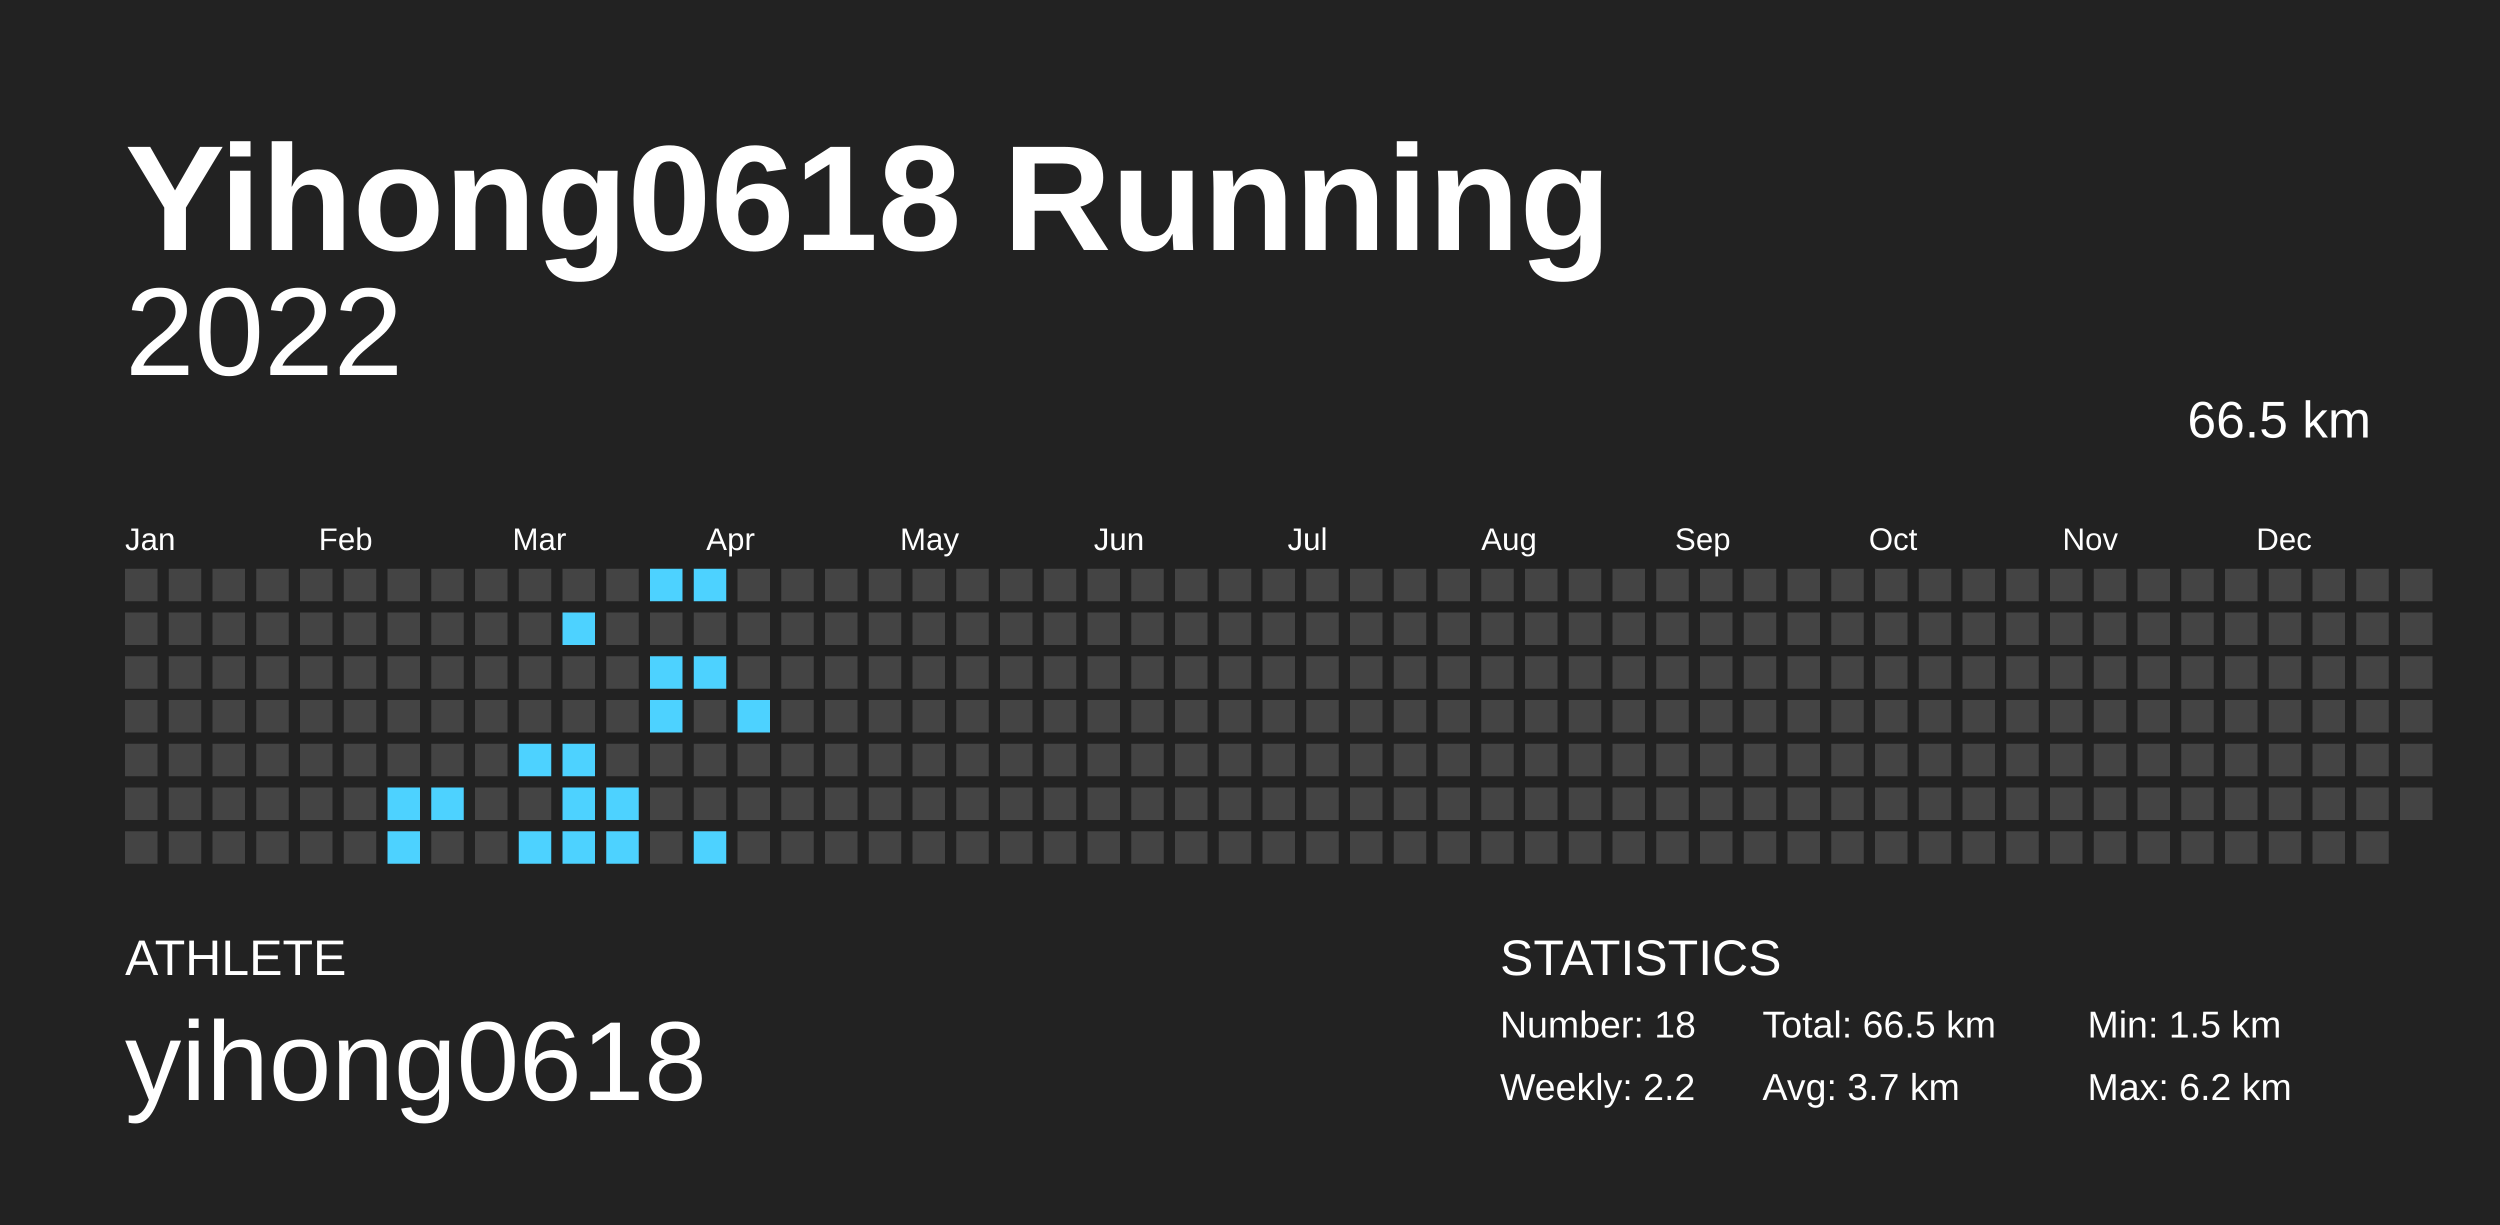
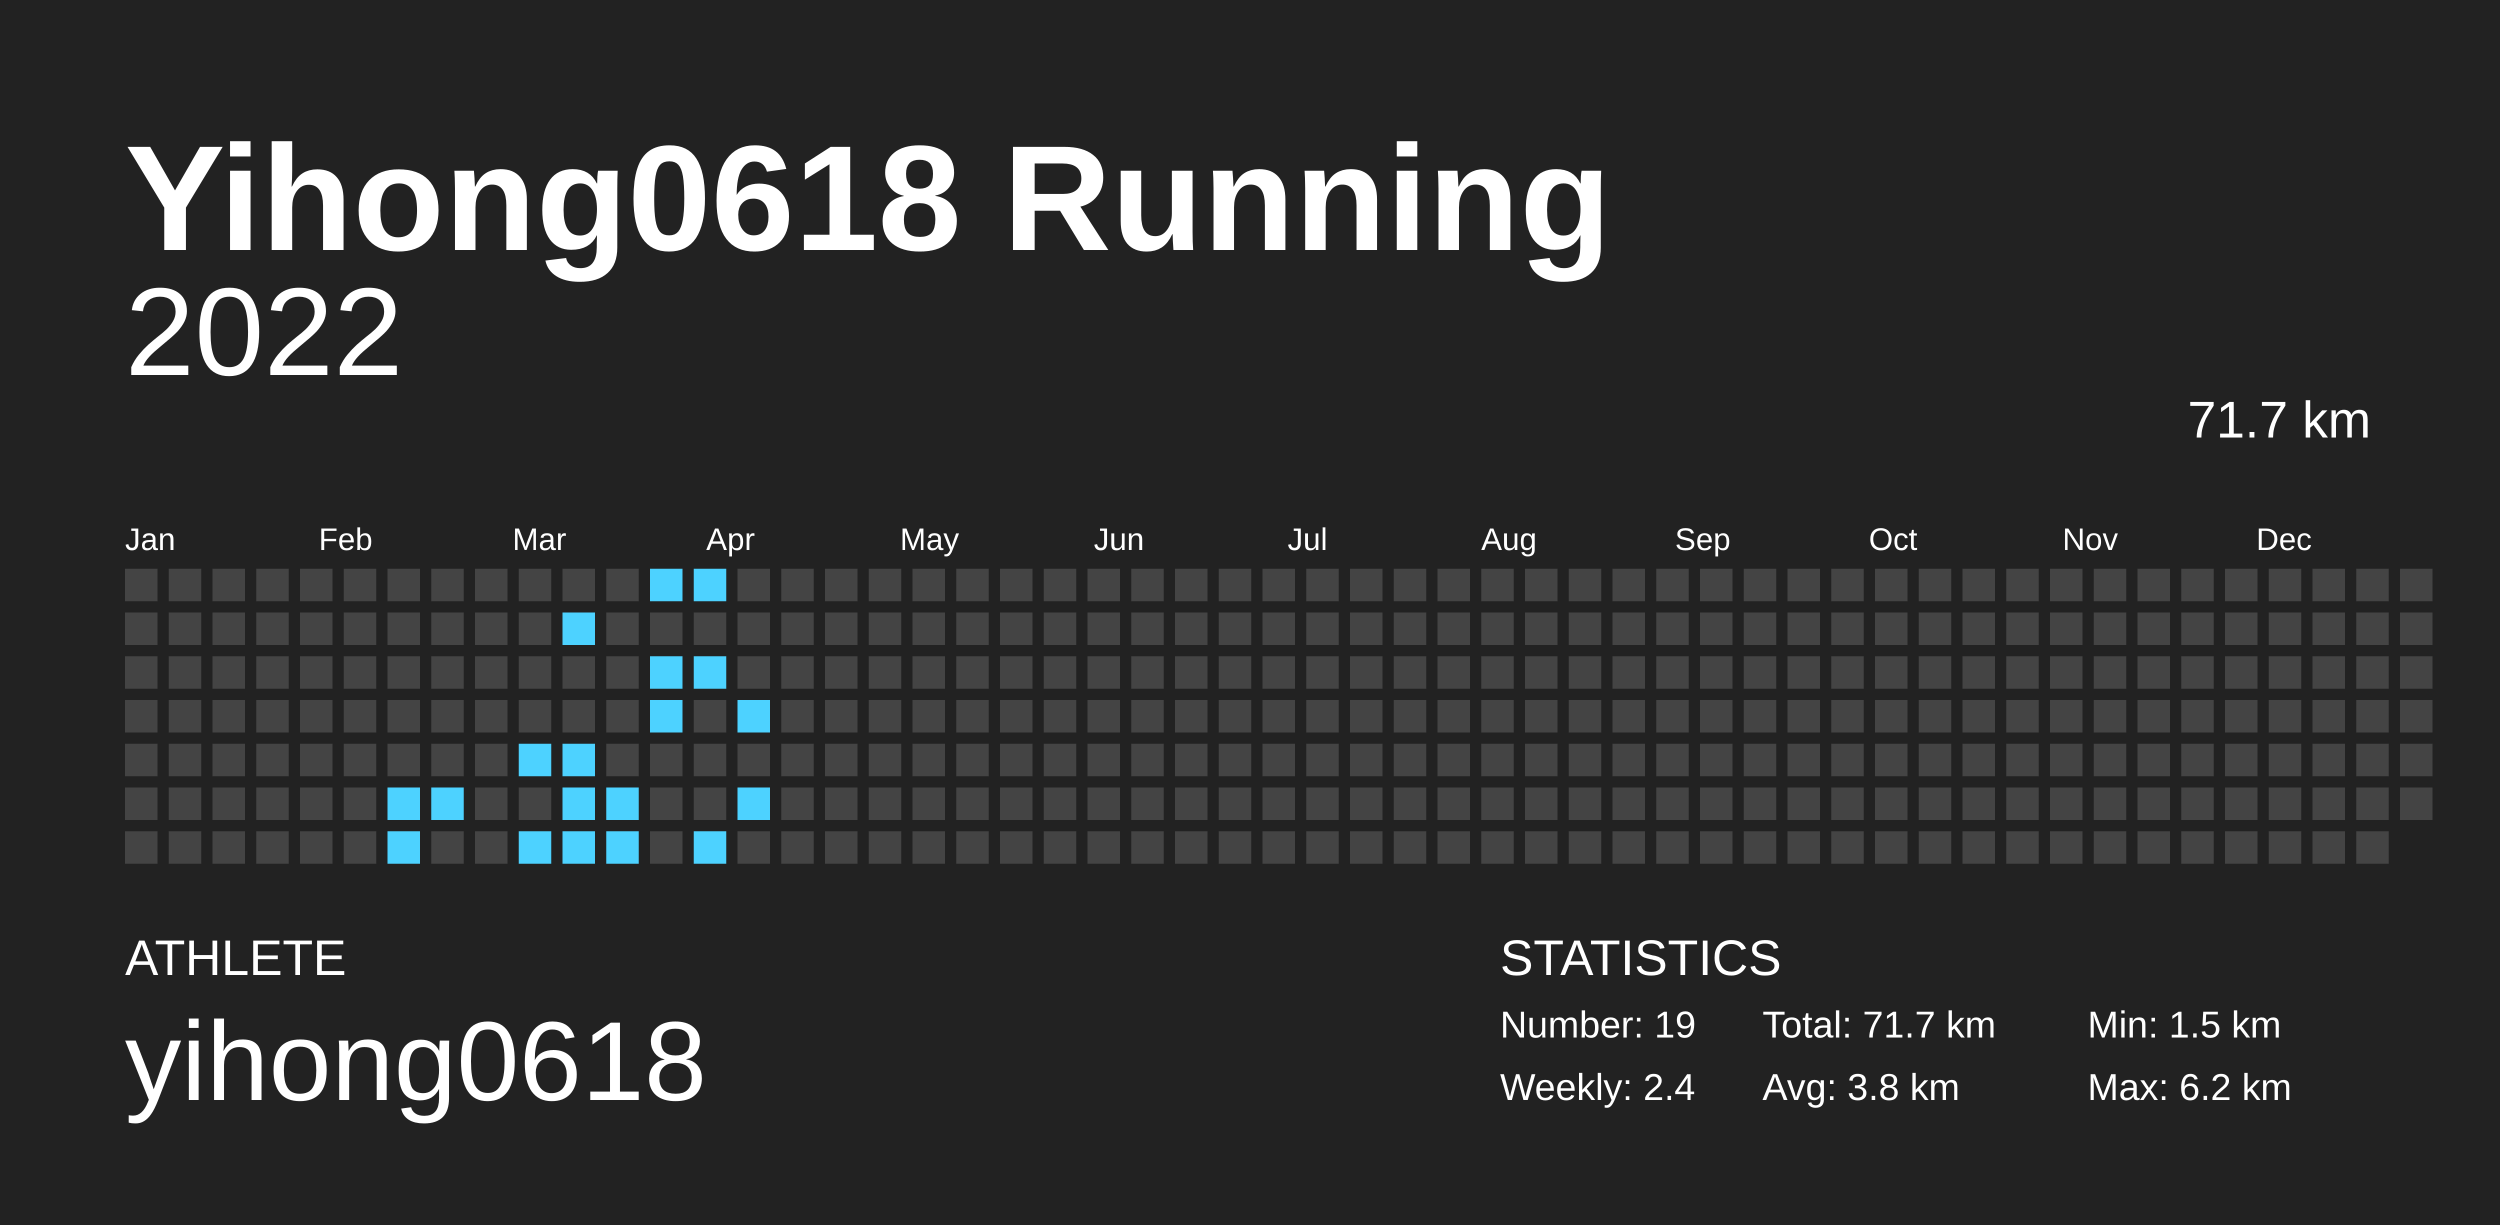
<svg xmlns="http://www.w3.org/2000/svg" baseProfile="full" height="98mm" version="1.1" viewBox="0,0,200,98" width="200mm">
  <defs />
  <rect fill="#222222" height="98" width="200" x="0" y="0" />
  <text fill="#FFFFFF" style="font-size:12px; font-family:Arial; font-weight:bold;" x="10" y="20">Yihong0618 Running</text>
  <text fill="#FFFFFF" style="font-size:4px; font-family:Arial" x="10" y="78">ATHLETE</text>
  <text fill="#FFFFFF" style="font-size:9px; font-family:Arial" x="10" y="88">yihong0618</text>
  <text fill="#FFFFFF" style="font-size:4px; font-family:Arial" x="120" y="78">STATISTICS</text>
-   <text fill="#FFFFFF" style="font-size:3px; font-family:Arial" x="120" y="83">Number: 18</text>
-   <text fill="#FFFFFF" style="font-size:3px; font-family:Arial" x="120" y="88">Weekly: 2.2</text>
-   <text fill="#FFFFFF" style="font-size:3px; font-family:Arial" x="141" y="83">Total: 66.5 km</text>
-   <text fill="#FFFFFF" style="font-size:3px; font-family:Arial" x="141" y="88">Avg: 3.7 km</text>
+   <text fill="#FFFFFF" style="font-size:3px; font-family:Arial" x="120" y="83">Number: 19</text>
+   <text fill="#FFFFFF" style="font-size:3px; font-family:Arial" x="120" y="88">Weekly: 2.4</text>
+   <text fill="#FFFFFF" style="font-size:3px; font-family:Arial" x="141" y="83">Total: 71.7 km</text>
+   <text fill="#FFFFFF" style="font-size:3px; font-family:Arial" x="141" y="88">Avg: 3.8 km</text>
  <text fill="#FFFFFF" style="font-size:3px; font-family:Arial" x="167" y="83">Min: 1.5 km</text>
  <text fill="#FFFFFF" style="font-size:3px; font-family:Arial" x="167" y="88">Max: 6.2 km</text>
  <text alignment-baseline="hanging" fill="#FFFFFF" style="font-size:10.0px; font-family:Arial;" x="10" y="30">2022</text>
-   <text alignment-baseline="hanging" fill="#FFFFFF" style="font-size:4.125px; font-family:Arial;" x="175" y="35">66.5 km</text>
+   <text alignment-baseline="hanging" fill="#FFFFFF" style="font-size:4.125px; font-family:Arial;" x="175" y="35">71.7 km</text>
  <text fill="#FFFFFF" style="font-size:2.5px; font-family:Arial" x="10.0" y="44">Jan</text>
  <text fill="#FFFFFF" style="font-size:2.5px; font-family:Arial" x="25.5" y="44">Feb</text>
  <text fill="#FFFFFF" style="font-size:2.5px; font-family:Arial" x="41.0" y="44">Mar</text>
  <text fill="#FFFFFF" style="font-size:2.5px; font-family:Arial" x="56.5" y="44">Apr</text>
  <text fill="#FFFFFF" style="font-size:2.5px; font-family:Arial" x="72.0" y="44">May</text>
  <text fill="#FFFFFF" style="font-size:2.5px; font-family:Arial" x="87.5" y="44">Jun</text>
  <text fill="#FFFFFF" style="font-size:2.5px; font-family:Arial" x="103.0" y="44">Jul</text>
  <text fill="#FFFFFF" style="font-size:2.5px; font-family:Arial" x="118.5" y="44">Aug</text>
  <text fill="#FFFFFF" style="font-size:2.5px; font-family:Arial" x="134.0" y="44">Sep</text>
  <text fill="#FFFFFF" style="font-size:2.5px; font-family:Arial" x="149.5" y="44">Oct</text>
  <text fill="#FFFFFF" style="font-size:2.5px; font-family:Arial" x="165.0" y="44">Nov</text>
  <text fill="#FFFFFF" style="font-size:2.5px; font-family:Arial" x="180.5" y="44">Dec</text>
  <rect fill="#444444" height="2.6" width="2.6" x="10.0" y="45.5" />
  <rect fill="#444444" height="2.6" width="2.6" x="10.0" y="49.0" />
  <rect fill="#444444" height="2.6" width="2.6" x="10.0" y="52.5" />
  <rect fill="#444444" height="2.6" width="2.6" x="10.0" y="56.0" />
  <rect fill="#444444" height="2.6" width="2.6" x="10.0" y="59.5" />
  <rect fill="#444444" height="2.6" width="2.6" x="10.0" y="63.0" />
  <rect fill="#444444" height="2.6" width="2.6" x="10.0" y="66.5" />
  <rect fill="#444444" height="2.6" width="2.6" x="13.5" y="45.5" />
  <rect fill="#444444" height="2.6" width="2.6" x="13.5" y="49.0" />
  <rect fill="#444444" height="2.6" width="2.6" x="13.5" y="52.5" />
  <rect fill="#444444" height="2.6" width="2.6" x="13.5" y="56.0" />
  <rect fill="#444444" height="2.6" width="2.6" x="13.5" y="59.5" />
  <rect fill="#444444" height="2.6" width="2.6" x="13.5" y="63.0" />
  <rect fill="#444444" height="2.6" width="2.6" x="13.5" y="66.5" />
  <rect fill="#444444" height="2.6" width="2.6" x="17.0" y="45.5" />
  <rect fill="#444444" height="2.6" width="2.6" x="17.0" y="49.0" />
  <rect fill="#444444" height="2.6" width="2.6" x="17.0" y="52.5" />
  <rect fill="#444444" height="2.6" width="2.6" x="17.0" y="56.0" />
  <rect fill="#444444" height="2.6" width="2.6" x="17.0" y="59.5" />
  <rect fill="#444444" height="2.6" width="2.6" x="17.0" y="63.0" />
  <rect fill="#444444" height="2.6" width="2.6" x="17.0" y="66.5" />
  <rect fill="#444444" height="2.6" width="2.6" x="20.5" y="45.5" />
  <rect fill="#444444" height="2.6" width="2.6" x="20.5" y="49.0" />
  <rect fill="#444444" height="2.6" width="2.6" x="20.5" y="52.5" />
  <rect fill="#444444" height="2.6" width="2.6" x="20.5" y="56.0" />
  <rect fill="#444444" height="2.6" width="2.6" x="20.5" y="59.5" />
  <rect fill="#444444" height="2.6" width="2.6" x="20.5" y="63.0" />
  <rect fill="#444444" height="2.6" width="2.6" x="20.5" y="66.5" />
  <rect fill="#444444" height="2.6" width="2.6" x="24.0" y="45.5" />
  <rect fill="#444444" height="2.6" width="2.6" x="24.0" y="49.0" />
  <rect fill="#444444" height="2.6" width="2.6" x="24.0" y="52.5" />
  <rect fill="#444444" height="2.6" width="2.6" x="24.0" y="56.0" />
  <rect fill="#444444" height="2.6" width="2.6" x="24.0" y="59.5" />
  <rect fill="#444444" height="2.6" width="2.6" x="24.0" y="63.0" />
  <rect fill="#444444" height="2.6" width="2.6" x="24.0" y="66.5" />
  <rect fill="#444444" height="2.6" width="2.6" x="27.5" y="45.5" />
  <rect fill="#444444" height="2.6" width="2.6" x="27.5" y="49.0" />
  <rect fill="#444444" height="2.6" width="2.6" x="27.5" y="52.5" />
  <rect fill="#444444" height="2.6" width="2.6" x="27.5" y="56.0" />
  <rect fill="#444444" height="2.6" width="2.6" x="27.5" y="59.5" />
  <rect fill="#444444" height="2.6" width="2.6" x="27.5" y="63.0" />
  <rect fill="#444444" height="2.6" width="2.6" x="27.5" y="66.5" />
  <rect fill="#444444" height="2.6" width="2.6" x="31.0" y="45.5" />
  <rect fill="#444444" height="2.6" width="2.6" x="31.0" y="49.0" />
  <rect fill="#444444" height="2.6" width="2.6" x="31.0" y="52.5" />
  <rect fill="#444444" height="2.6" width="2.6" x="31.0" y="56.0" />
  <rect fill="#444444" height="2.6" width="2.6" x="31.0" y="59.5" />
  <rect fill="#4dd2ff" height="2.6" width="2.6" x="31.0" y="63.0" />
  <rect fill="#4dd2ff" height="2.6" width="2.6" x="31.0" y="66.5" />
  <rect fill="#444444" height="2.6" width="2.6" x="34.5" y="45.5" />
  <rect fill="#444444" height="2.6" width="2.6" x="34.5" y="49.0" />
  <rect fill="#444444" height="2.6" width="2.6" x="34.5" y="52.5" />
  <rect fill="#444444" height="2.6" width="2.6" x="34.5" y="56.0" />
  <rect fill="#444444" height="2.6" width="2.6" x="34.5" y="59.5" />
  <rect fill="#4dd2ff" height="2.6" width="2.6" x="34.5" y="63.0" />
  <rect fill="#444444" height="2.6" width="2.6" x="34.5" y="66.5" />
  <rect fill="#444444" height="2.6" width="2.6" x="38.0" y="45.5" />
  <rect fill="#444444" height="2.6" width="2.6" x="38.0" y="49.0" />
  <rect fill="#444444" height="2.6" width="2.6" x="38.0" y="52.5" />
  <rect fill="#444444" height="2.6" width="2.6" x="38.0" y="56.0" />
  <rect fill="#444444" height="2.6" width="2.6" x="38.0" y="59.5" />
  <rect fill="#444444" height="2.6" width="2.6" x="38.0" y="63.0" />
  <rect fill="#444444" height="2.6" width="2.6" x="38.0" y="66.5" />
  <rect fill="#444444" height="2.6" width="2.6" x="41.5" y="45.5" />
  <rect fill="#444444" height="2.6" width="2.6" x="41.5" y="49.0" />
  <rect fill="#444444" height="2.6" width="2.6" x="41.5" y="52.5" />
  <rect fill="#444444" height="2.6" width="2.6" x="41.5" y="56.0" />
  <rect fill="#4dd2ff" height="2.6" width="2.6" x="41.5" y="59.5" />
  <rect fill="#444444" height="2.6" width="2.6" x="41.5" y="63.0" />
  <rect fill="#4dd2ff" height="2.6" width="2.6" x="41.5" y="66.5" />
  <rect fill="#444444" height="2.6" width="2.6" x="45.0" y="45.5" />
  <rect fill="#4dd2ff" height="2.6" width="2.6" x="45.0" y="49.0" />
  <rect fill="#444444" height="2.6" width="2.6" x="45.0" y="52.5" />
  <rect fill="#444444" height="2.6" width="2.6" x="45.0" y="56.0" />
  <rect fill="#4dd2ff" height="2.6" width="2.6" x="45.0" y="59.5" />
  <rect fill="#4dd2ff" height="2.6" width="2.6" x="45.0" y="63.0" />
  <rect fill="#4dd2ff" height="2.6" width="2.6" x="45.0" y="66.5" />
  <rect fill="#444444" height="2.6" width="2.6" x="48.5" y="45.5" />
  <rect fill="#444444" height="2.6" width="2.6" x="48.5" y="49.0" />
  <rect fill="#444444" height="2.6" width="2.6" x="48.5" y="52.5" />
  <rect fill="#444444" height="2.6" width="2.6" x="48.5" y="56.0" />
  <rect fill="#444444" height="2.6" width="2.6" x="48.5" y="59.5" />
  <rect fill="#4dd2ff" height="2.6" width="2.6" x="48.5" y="63.0" />
  <rect fill="#4dd2ff" height="2.6" width="2.6" x="48.5" y="66.5" />
  <rect fill="#4dd2ff" height="2.6" width="2.6" x="52.0" y="45.5" />
  <rect fill="#444444" height="2.6" width="2.6" x="52.0" y="49.0" />
  <rect fill="#4dd2ff" height="2.6" width="2.6" x="52.0" y="52.5" />
  <rect fill="#4dd2ff" height="2.6" width="2.6" x="52.0" y="56.0" />
  <rect fill="#444444" height="2.6" width="2.6" x="52.0" y="59.5" />
  <rect fill="#444444" height="2.6" width="2.6" x="52.0" y="63.0" />
  <rect fill="#444444" height="2.6" width="2.6" x="52.0" y="66.5" />
  <rect fill="#4dd2ff" height="2.6" width="2.6" x="55.5" y="45.5" />
  <rect fill="#444444" height="2.6" width="2.6" x="55.5" y="49.0" />
  <rect fill="#4dd2ff" height="2.6" width="2.6" x="55.5" y="52.5" />
  <rect fill="#444444" height="2.6" width="2.6" x="55.5" y="56.0" />
  <rect fill="#444444" height="2.6" width="2.6" x="55.5" y="59.5" />
  <rect fill="#444444" height="2.6" width="2.6" x="55.5" y="63.0" />
  <rect fill="#4dd2ff" height="2.6" width="2.6" x="55.5" y="66.5" />
  <rect fill="#444444" height="2.6" width="2.6" x="59.0" y="45.5" />
  <rect fill="#444444" height="2.6" width="2.6" x="59.0" y="49.0" />
  <rect fill="#444444" height="2.6" width="2.6" x="59.0" y="52.5" />
  <rect fill="#4dd2ff" height="2.6" width="2.6" x="59.0" y="56.0" />
  <rect fill="#444444" height="2.6" width="2.6" x="59.0" y="59.5" />
-   <rect fill="#444444" height="2.6" width="2.6" x="59.0" y="63.0" />
+   <rect fill="#4dd2ff" height="2.6" width="2.6" x="59.0" y="63.0" />
  <rect fill="#444444" height="2.6" width="2.6" x="59.0" y="66.5" />
  <rect fill="#444444" height="2.6" width="2.6" x="62.5" y="45.5" />
  <rect fill="#444444" height="2.6" width="2.6" x="62.5" y="49.0" />
  <rect fill="#444444" height="2.6" width="2.6" x="62.5" y="52.5" />
  <rect fill="#444444" height="2.6" width="2.6" x="62.5" y="56.0" />
  <rect fill="#444444" height="2.6" width="2.6" x="62.5" y="59.5" />
  <rect fill="#444444" height="2.6" width="2.6" x="62.5" y="63.0" />
  <rect fill="#444444" height="2.6" width="2.6" x="62.5" y="66.5" />
  <rect fill="#444444" height="2.6" width="2.6" x="66.0" y="45.5" />
  <rect fill="#444444" height="2.6" width="2.6" x="66.0" y="49.0" />
  <rect fill="#444444" height="2.6" width="2.6" x="66.0" y="52.5" />
  <rect fill="#444444" height="2.6" width="2.6" x="66.0" y="56.0" />
  <rect fill="#444444" height="2.6" width="2.6" x="66.0" y="59.5" />
  <rect fill="#444444" height="2.6" width="2.6" x="66.0" y="63.0" />
  <rect fill="#444444" height="2.6" width="2.6" x="66.0" y="66.5" />
  <rect fill="#444444" height="2.6" width="2.6" x="69.5" y="45.5" />
  <rect fill="#444444" height="2.6" width="2.6" x="69.5" y="49.0" />
  <rect fill="#444444" height="2.6" width="2.6" x="69.5" y="52.5" />
  <rect fill="#444444" height="2.6" width="2.6" x="69.5" y="56.0" />
  <rect fill="#444444" height="2.6" width="2.6" x="69.5" y="59.5" />
  <rect fill="#444444" height="2.6" width="2.6" x="69.5" y="63.0" />
  <rect fill="#444444" height="2.6" width="2.6" x="69.5" y="66.5" />
  <rect fill="#444444" height="2.6" width="2.6" x="73.0" y="45.5" />
  <rect fill="#444444" height="2.6" width="2.6" x="73.0" y="49.0" />
  <rect fill="#444444" height="2.6" width="2.6" x="73.0" y="52.5" />
  <rect fill="#444444" height="2.6" width="2.6" x="73.0" y="56.0" />
  <rect fill="#444444" height="2.6" width="2.6" x="73.0" y="59.5" />
  <rect fill="#444444" height="2.6" width="2.6" x="73.0" y="63.0" />
  <rect fill="#444444" height="2.6" width="2.6" x="73.0" y="66.5" />
  <rect fill="#444444" height="2.6" width="2.6" x="76.5" y="45.5" />
  <rect fill="#444444" height="2.6" width="2.6" x="76.5" y="49.0" />
  <rect fill="#444444" height="2.6" width="2.6" x="76.5" y="52.5" />
  <rect fill="#444444" height="2.6" width="2.6" x="76.5" y="56.0" />
  <rect fill="#444444" height="2.6" width="2.6" x="76.5" y="59.5" />
  <rect fill="#444444" height="2.6" width="2.6" x="76.5" y="63.0" />
  <rect fill="#444444" height="2.6" width="2.6" x="76.5" y="66.5" />
  <rect fill="#444444" height="2.6" width="2.6" x="80.0" y="45.5" />
  <rect fill="#444444" height="2.6" width="2.6" x="80.0" y="49.0" />
  <rect fill="#444444" height="2.6" width="2.6" x="80.0" y="52.5" />
  <rect fill="#444444" height="2.6" width="2.6" x="80.0" y="56.0" />
  <rect fill="#444444" height="2.6" width="2.6" x="80.0" y="59.5" />
  <rect fill="#444444" height="2.6" width="2.6" x="80.0" y="63.0" />
  <rect fill="#444444" height="2.6" width="2.6" x="80.0" y="66.5" />
  <rect fill="#444444" height="2.6" width="2.6" x="83.5" y="45.5" />
  <rect fill="#444444" height="2.6" width="2.6" x="83.5" y="49.0" />
  <rect fill="#444444" height="2.6" width="2.6" x="83.5" y="52.5" />
  <rect fill="#444444" height="2.6" width="2.6" x="83.5" y="56.0" />
  <rect fill="#444444" height="2.6" width="2.6" x="83.5" y="59.5" />
  <rect fill="#444444" height="2.6" width="2.6" x="83.5" y="63.0" />
  <rect fill="#444444" height="2.6" width="2.6" x="83.5" y="66.5" />
  <rect fill="#444444" height="2.6" width="2.6" x="87.0" y="45.5" />
  <rect fill="#444444" height="2.6" width="2.6" x="87.0" y="49.0" />
  <rect fill="#444444" height="2.6" width="2.6" x="87.0" y="52.5" />
  <rect fill="#444444" height="2.6" width="2.6" x="87.0" y="56.0" />
  <rect fill="#444444" height="2.6" width="2.6" x="87.0" y="59.5" />
  <rect fill="#444444" height="2.6" width="2.6" x="87.0" y="63.0" />
  <rect fill="#444444" height="2.6" width="2.6" x="87.0" y="66.5" />
  <rect fill="#444444" height="2.6" width="2.6" x="90.5" y="45.5" />
  <rect fill="#444444" height="2.6" width="2.6" x="90.5" y="49.0" />
  <rect fill="#444444" height="2.6" width="2.6" x="90.5" y="52.5" />
  <rect fill="#444444" height="2.6" width="2.6" x="90.5" y="56.0" />
  <rect fill="#444444" height="2.6" width="2.6" x="90.5" y="59.5" />
  <rect fill="#444444" height="2.6" width="2.6" x="90.5" y="63.0" />
  <rect fill="#444444" height="2.6" width="2.6" x="90.5" y="66.5" />
  <rect fill="#444444" height="2.6" width="2.6" x="94.0" y="45.5" />
  <rect fill="#444444" height="2.6" width="2.6" x="94.0" y="49.0" />
  <rect fill="#444444" height="2.6" width="2.6" x="94.0" y="52.5" />
  <rect fill="#444444" height="2.6" width="2.6" x="94.0" y="56.0" />
  <rect fill="#444444" height="2.6" width="2.6" x="94.0" y="59.5" />
  <rect fill="#444444" height="2.6" width="2.6" x="94.0" y="63.0" />
  <rect fill="#444444" height="2.6" width="2.6" x="94.0" y="66.5" />
  <rect fill="#444444" height="2.6" width="2.6" x="97.5" y="45.5" />
  <rect fill="#444444" height="2.6" width="2.6" x="97.5" y="49.0" />
  <rect fill="#444444" height="2.6" width="2.6" x="97.5" y="52.5" />
  <rect fill="#444444" height="2.6" width="2.6" x="97.5" y="56.0" />
  <rect fill="#444444" height="2.6" width="2.6" x="97.5" y="59.5" />
  <rect fill="#444444" height="2.6" width="2.6" x="97.5" y="63.0" />
  <rect fill="#444444" height="2.6" width="2.6" x="97.5" y="66.5" />
  <rect fill="#444444" height="2.6" width="2.6" x="101.0" y="45.5" />
  <rect fill="#444444" height="2.6" width="2.6" x="101.0" y="49.0" />
  <rect fill="#444444" height="2.6" width="2.6" x="101.0" y="52.5" />
  <rect fill="#444444" height="2.6" width="2.6" x="101.0" y="56.0" />
  <rect fill="#444444" height="2.6" width="2.6" x="101.0" y="59.5" />
  <rect fill="#444444" height="2.6" width="2.6" x="101.0" y="63.0" />
  <rect fill="#444444" height="2.6" width="2.6" x="101.0" y="66.5" />
  <rect fill="#444444" height="2.6" width="2.6" x="104.5" y="45.5" />
  <rect fill="#444444" height="2.6" width="2.6" x="104.5" y="49.0" />
  <rect fill="#444444" height="2.6" width="2.6" x="104.5" y="52.5" />
  <rect fill="#444444" height="2.6" width="2.6" x="104.5" y="56.0" />
  <rect fill="#444444" height="2.6" width="2.6" x="104.5" y="59.5" />
  <rect fill="#444444" height="2.6" width="2.6" x="104.5" y="63.0" />
  <rect fill="#444444" height="2.6" width="2.6" x="104.5" y="66.5" />
  <rect fill="#444444" height="2.6" width="2.6" x="108.0" y="45.5" />
  <rect fill="#444444" height="2.6" width="2.6" x="108.0" y="49.0" />
  <rect fill="#444444" height="2.6" width="2.6" x="108.0" y="52.5" />
  <rect fill="#444444" height="2.6" width="2.6" x="108.0" y="56.0" />
  <rect fill="#444444" height="2.6" width="2.6" x="108.0" y="59.5" />
  <rect fill="#444444" height="2.6" width="2.6" x="108.0" y="63.0" />
  <rect fill="#444444" height="2.6" width="2.6" x="108.0" y="66.5" />
  <rect fill="#444444" height="2.6" width="2.6" x="111.5" y="45.5" />
  <rect fill="#444444" height="2.6" width="2.6" x="111.5" y="49.0" />
  <rect fill="#444444" height="2.6" width="2.6" x="111.5" y="52.5" />
  <rect fill="#444444" height="2.6" width="2.6" x="111.5" y="56.0" />
  <rect fill="#444444" height="2.6" width="2.6" x="111.5" y="59.5" />
  <rect fill="#444444" height="2.6" width="2.6" x="111.5" y="63.0" />
  <rect fill="#444444" height="2.6" width="2.6" x="111.5" y="66.5" />
  <rect fill="#444444" height="2.6" width="2.6" x="115.0" y="45.5" />
  <rect fill="#444444" height="2.6" width="2.6" x="115.0" y="49.0" />
  <rect fill="#444444" height="2.6" width="2.6" x="115.0" y="52.5" />
  <rect fill="#444444" height="2.6" width="2.6" x="115.0" y="56.0" />
  <rect fill="#444444" height="2.6" width="2.6" x="115.0" y="59.5" />
  <rect fill="#444444" height="2.6" width="2.6" x="115.0" y="63.0" />
  <rect fill="#444444" height="2.6" width="2.6" x="115.0" y="66.5" />
  <rect fill="#444444" height="2.6" width="2.6" x="118.5" y="45.5" />
  <rect fill="#444444" height="2.6" width="2.6" x="118.5" y="49.0" />
  <rect fill="#444444" height="2.6" width="2.6" x="118.5" y="52.5" />
  <rect fill="#444444" height="2.6" width="2.6" x="118.5" y="56.0" />
  <rect fill="#444444" height="2.6" width="2.6" x="118.5" y="59.5" />
  <rect fill="#444444" height="2.6" width="2.6" x="118.5" y="63.0" />
  <rect fill="#444444" height="2.6" width="2.6" x="118.5" y="66.5" />
  <rect fill="#444444" height="2.6" width="2.6" x="122.0" y="45.5" />
  <rect fill="#444444" height="2.6" width="2.6" x="122.0" y="49.0" />
  <rect fill="#444444" height="2.6" width="2.6" x="122.0" y="52.5" />
  <rect fill="#444444" height="2.6" width="2.6" x="122.0" y="56.0" />
  <rect fill="#444444" height="2.6" width="2.6" x="122.0" y="59.5" />
  <rect fill="#444444" height="2.6" width="2.6" x="122.0" y="63.0" />
  <rect fill="#444444" height="2.6" width="2.6" x="122.0" y="66.5" />
  <rect fill="#444444" height="2.6" width="2.6" x="125.5" y="45.5" />
  <rect fill="#444444" height="2.6" width="2.6" x="125.5" y="49.0" />
  <rect fill="#444444" height="2.6" width="2.6" x="125.5" y="52.5" />
  <rect fill="#444444" height="2.6" width="2.6" x="125.5" y="56.0" />
  <rect fill="#444444" height="2.6" width="2.6" x="125.5" y="59.5" />
  <rect fill="#444444" height="2.6" width="2.6" x="125.5" y="63.0" />
  <rect fill="#444444" height="2.6" width="2.6" x="125.5" y="66.5" />
  <rect fill="#444444" height="2.6" width="2.6" x="129.0" y="45.5" />
  <rect fill="#444444" height="2.6" width="2.6" x="129.0" y="49.0" />
  <rect fill="#444444" height="2.6" width="2.6" x="129.0" y="52.5" />
  <rect fill="#444444" height="2.6" width="2.6" x="129.0" y="56.0" />
  <rect fill="#444444" height="2.6" width="2.6" x="129.0" y="59.5" />
  <rect fill="#444444" height="2.6" width="2.6" x="129.0" y="63.0" />
  <rect fill="#444444" height="2.6" width="2.6" x="129.0" y="66.5" />
  <rect fill="#444444" height="2.6" width="2.6" x="132.5" y="45.5" />
  <rect fill="#444444" height="2.6" width="2.6" x="132.5" y="49.0" />
  <rect fill="#444444" height="2.6" width="2.6" x="132.5" y="52.5" />
  <rect fill="#444444" height="2.6" width="2.6" x="132.5" y="56.0" />
  <rect fill="#444444" height="2.6" width="2.6" x="132.5" y="59.5" />
  <rect fill="#444444" height="2.6" width="2.6" x="132.5" y="63.0" />
  <rect fill="#444444" height="2.6" width="2.6" x="132.5" y="66.5" />
  <rect fill="#444444" height="2.6" width="2.6" x="136.0" y="45.5" />
  <rect fill="#444444" height="2.6" width="2.6" x="136.0" y="49.0" />
  <rect fill="#444444" height="2.6" width="2.6" x="136.0" y="52.5" />
  <rect fill="#444444" height="2.6" width="2.6" x="136.0" y="56.0" />
  <rect fill="#444444" height="2.6" width="2.6" x="136.0" y="59.5" />
  <rect fill="#444444" height="2.6" width="2.6" x="136.0" y="63.0" />
  <rect fill="#444444" height="2.6" width="2.6" x="136.0" y="66.5" />
  <rect fill="#444444" height="2.6" width="2.6" x="139.5" y="45.5" />
  <rect fill="#444444" height="2.6" width="2.6" x="139.5" y="49.0" />
  <rect fill="#444444" height="2.6" width="2.6" x="139.5" y="52.5" />
  <rect fill="#444444" height="2.6" width="2.6" x="139.5" y="56.0" />
  <rect fill="#444444" height="2.6" width="2.6" x="139.5" y="59.5" />
  <rect fill="#444444" height="2.6" width="2.6" x="139.5" y="63.0" />
  <rect fill="#444444" height="2.6" width="2.6" x="139.5" y="66.5" />
  <rect fill="#444444" height="2.6" width="2.6" x="143.0" y="45.5" />
  <rect fill="#444444" height="2.6" width="2.6" x="143.0" y="49.0" />
  <rect fill="#444444" height="2.6" width="2.6" x="143.0" y="52.5" />
  <rect fill="#444444" height="2.6" width="2.6" x="143.0" y="56.0" />
  <rect fill="#444444" height="2.6" width="2.6" x="143.0" y="59.5" />
  <rect fill="#444444" height="2.6" width="2.6" x="143.0" y="63.0" />
  <rect fill="#444444" height="2.6" width="2.6" x="143.0" y="66.5" />
  <rect fill="#444444" height="2.6" width="2.6" x="146.5" y="45.5" />
  <rect fill="#444444" height="2.6" width="2.6" x="146.5" y="49.0" />
  <rect fill="#444444" height="2.6" width="2.6" x="146.5" y="52.5" />
  <rect fill="#444444" height="2.6" width="2.6" x="146.5" y="56.0" />
  <rect fill="#444444" height="2.6" width="2.6" x="146.5" y="59.5" />
  <rect fill="#444444" height="2.6" width="2.6" x="146.5" y="63.0" />
  <rect fill="#444444" height="2.6" width="2.6" x="146.5" y="66.5" />
  <rect fill="#444444" height="2.6" width="2.6" x="150.0" y="45.5" />
  <rect fill="#444444" height="2.6" width="2.6" x="150.0" y="49.0" />
  <rect fill="#444444" height="2.6" width="2.6" x="150.0" y="52.5" />
  <rect fill="#444444" height="2.6" width="2.6" x="150.0" y="56.0" />
  <rect fill="#444444" height="2.6" width="2.6" x="150.0" y="59.5" />
  <rect fill="#444444" height="2.6" width="2.6" x="150.0" y="63.0" />
  <rect fill="#444444" height="2.6" width="2.6" x="150.0" y="66.5" />
  <rect fill="#444444" height="2.6" width="2.6" x="153.5" y="45.5" />
  <rect fill="#444444" height="2.6" width="2.6" x="153.5" y="49.0" />
  <rect fill="#444444" height="2.6" width="2.6" x="153.5" y="52.5" />
  <rect fill="#444444" height="2.6" width="2.6" x="153.5" y="56.0" />
  <rect fill="#444444" height="2.6" width="2.6" x="153.5" y="59.5" />
  <rect fill="#444444" height="2.6" width="2.6" x="153.5" y="63.0" />
  <rect fill="#444444" height="2.6" width="2.6" x="153.5" y="66.5" />
  <rect fill="#444444" height="2.6" width="2.6" x="157.0" y="45.5" />
  <rect fill="#444444" height="2.6" width="2.6" x="157.0" y="49.0" />
  <rect fill="#444444" height="2.6" width="2.6" x="157.0" y="52.5" />
  <rect fill="#444444" height="2.6" width="2.6" x="157.0" y="56.0" />
  <rect fill="#444444" height="2.6" width="2.6" x="157.0" y="59.5" />
  <rect fill="#444444" height="2.6" width="2.6" x="157.0" y="63.0" />
  <rect fill="#444444" height="2.6" width="2.6" x="157.0" y="66.5" />
  <rect fill="#444444" height="2.6" width="2.6" x="160.5" y="45.5" />
  <rect fill="#444444" height="2.6" width="2.6" x="160.5" y="49.0" />
  <rect fill="#444444" height="2.6" width="2.6" x="160.5" y="52.5" />
  <rect fill="#444444" height="2.6" width="2.6" x="160.5" y="56.0" />
  <rect fill="#444444" height="2.6" width="2.6" x="160.5" y="59.5" />
  <rect fill="#444444" height="2.6" width="2.6" x="160.5" y="63.0" />
  <rect fill="#444444" height="2.6" width="2.6" x="160.5" y="66.5" />
  <rect fill="#444444" height="2.6" width="2.6" x="164.0" y="45.5" />
  <rect fill="#444444" height="2.6" width="2.6" x="164.0" y="49.0" />
  <rect fill="#444444" height="2.6" width="2.6" x="164.0" y="52.5" />
  <rect fill="#444444" height="2.6" width="2.6" x="164.0" y="56.0" />
  <rect fill="#444444" height="2.6" width="2.6" x="164.0" y="59.5" />
  <rect fill="#444444" height="2.6" width="2.6" x="164.0" y="63.0" />
  <rect fill="#444444" height="2.6" width="2.6" x="164.0" y="66.5" />
  <rect fill="#444444" height="2.6" width="2.6" x="167.5" y="45.5" />
  <rect fill="#444444" height="2.6" width="2.6" x="167.5" y="49.0" />
  <rect fill="#444444" height="2.6" width="2.6" x="167.5" y="52.5" />
  <rect fill="#444444" height="2.6" width="2.6" x="167.5" y="56.0" />
  <rect fill="#444444" height="2.6" width="2.6" x="167.5" y="59.5" />
  <rect fill="#444444" height="2.6" width="2.6" x="167.5" y="63.0" />
  <rect fill="#444444" height="2.6" width="2.6" x="167.5" y="66.5" />
  <rect fill="#444444" height="2.6" width="2.6" x="171.0" y="45.5" />
  <rect fill="#444444" height="2.6" width="2.6" x="171.0" y="49.0" />
  <rect fill="#444444" height="2.6" width="2.6" x="171.0" y="52.5" />
  <rect fill="#444444" height="2.6" width="2.6" x="171.0" y="56.0" />
  <rect fill="#444444" height="2.6" width="2.6" x="171.0" y="59.5" />
  <rect fill="#444444" height="2.6" width="2.6" x="171.0" y="63.0" />
  <rect fill="#444444" height="2.6" width="2.6" x="171.0" y="66.5" />
  <rect fill="#444444" height="2.6" width="2.6" x="174.5" y="45.5" />
  <rect fill="#444444" height="2.6" width="2.6" x="174.5" y="49.0" />
  <rect fill="#444444" height="2.6" width="2.6" x="174.5" y="52.5" />
  <rect fill="#444444" height="2.6" width="2.6" x="174.5" y="56.0" />
  <rect fill="#444444" height="2.6" width="2.6" x="174.5" y="59.5" />
  <rect fill="#444444" height="2.6" width="2.6" x="174.5" y="63.0" />
  <rect fill="#444444" height="2.6" width="2.6" x="174.5" y="66.5" />
  <rect fill="#444444" height="2.6" width="2.6" x="178.0" y="45.5" />
  <rect fill="#444444" height="2.6" width="2.6" x="178.0" y="49.0" />
  <rect fill="#444444" height="2.6" width="2.6" x="178.0" y="52.5" />
  <rect fill="#444444" height="2.6" width="2.6" x="178.0" y="56.0" />
  <rect fill="#444444" height="2.6" width="2.6" x="178.0" y="59.5" />
  <rect fill="#444444" height="2.6" width="2.6" x="178.0" y="63.0" />
  <rect fill="#444444" height="2.6" width="2.6" x="178.0" y="66.5" />
  <rect fill="#444444" height="2.6" width="2.6" x="181.5" y="45.5" />
  <rect fill="#444444" height="2.6" width="2.6" x="181.5" y="49.0" />
  <rect fill="#444444" height="2.6" width="2.6" x="181.5" y="52.5" />
  <rect fill="#444444" height="2.6" width="2.6" x="181.5" y="56.0" />
  <rect fill="#444444" height="2.6" width="2.6" x="181.5" y="59.5" />
  <rect fill="#444444" height="2.6" width="2.6" x="181.5" y="63.0" />
  <rect fill="#444444" height="2.6" width="2.6" x="181.5" y="66.5" />
  <rect fill="#444444" height="2.6" width="2.6" x="185.0" y="45.5" />
  <rect fill="#444444" height="2.6" width="2.6" x="185.0" y="49.0" />
  <rect fill="#444444" height="2.6" width="2.6" x="185.0" y="52.5" />
  <rect fill="#444444" height="2.6" width="2.6" x="185.0" y="56.0" />
  <rect fill="#444444" height="2.6" width="2.6" x="185.0" y="59.5" />
  <rect fill="#444444" height="2.6" width="2.6" x="185.0" y="63.0" />
  <rect fill="#444444" height="2.6" width="2.6" x="185.0" y="66.5" />
  <rect fill="#444444" height="2.6" width="2.6" x="188.5" y="45.5" />
  <rect fill="#444444" height="2.6" width="2.6" x="188.5" y="49.0" />
  <rect fill="#444444" height="2.6" width="2.6" x="188.5" y="52.5" />
  <rect fill="#444444" height="2.6" width="2.6" x="188.5" y="56.0" />
  <rect fill="#444444" height="2.6" width="2.6" x="188.5" y="59.5" />
  <rect fill="#444444" height="2.6" width="2.6" x="188.5" y="63.0" />
  <rect fill="#444444" height="2.6" width="2.6" x="188.5" y="66.5" />
  <rect fill="#444444" height="2.6" width="2.6" x="192.0" y="45.5" />
  <rect fill="#444444" height="2.6" width="2.6" x="192.0" y="49.0" />
  <rect fill="#444444" height="2.6" width="2.6" x="192.0" y="52.5" />
  <rect fill="#444444" height="2.6" width="2.6" x="192.0" y="56.0" />
  <rect fill="#444444" height="2.6" width="2.6" x="192.0" y="59.5" />
  <rect fill="#444444" height="2.6" width="2.6" x="192.0" y="63.0" />
</svg>
